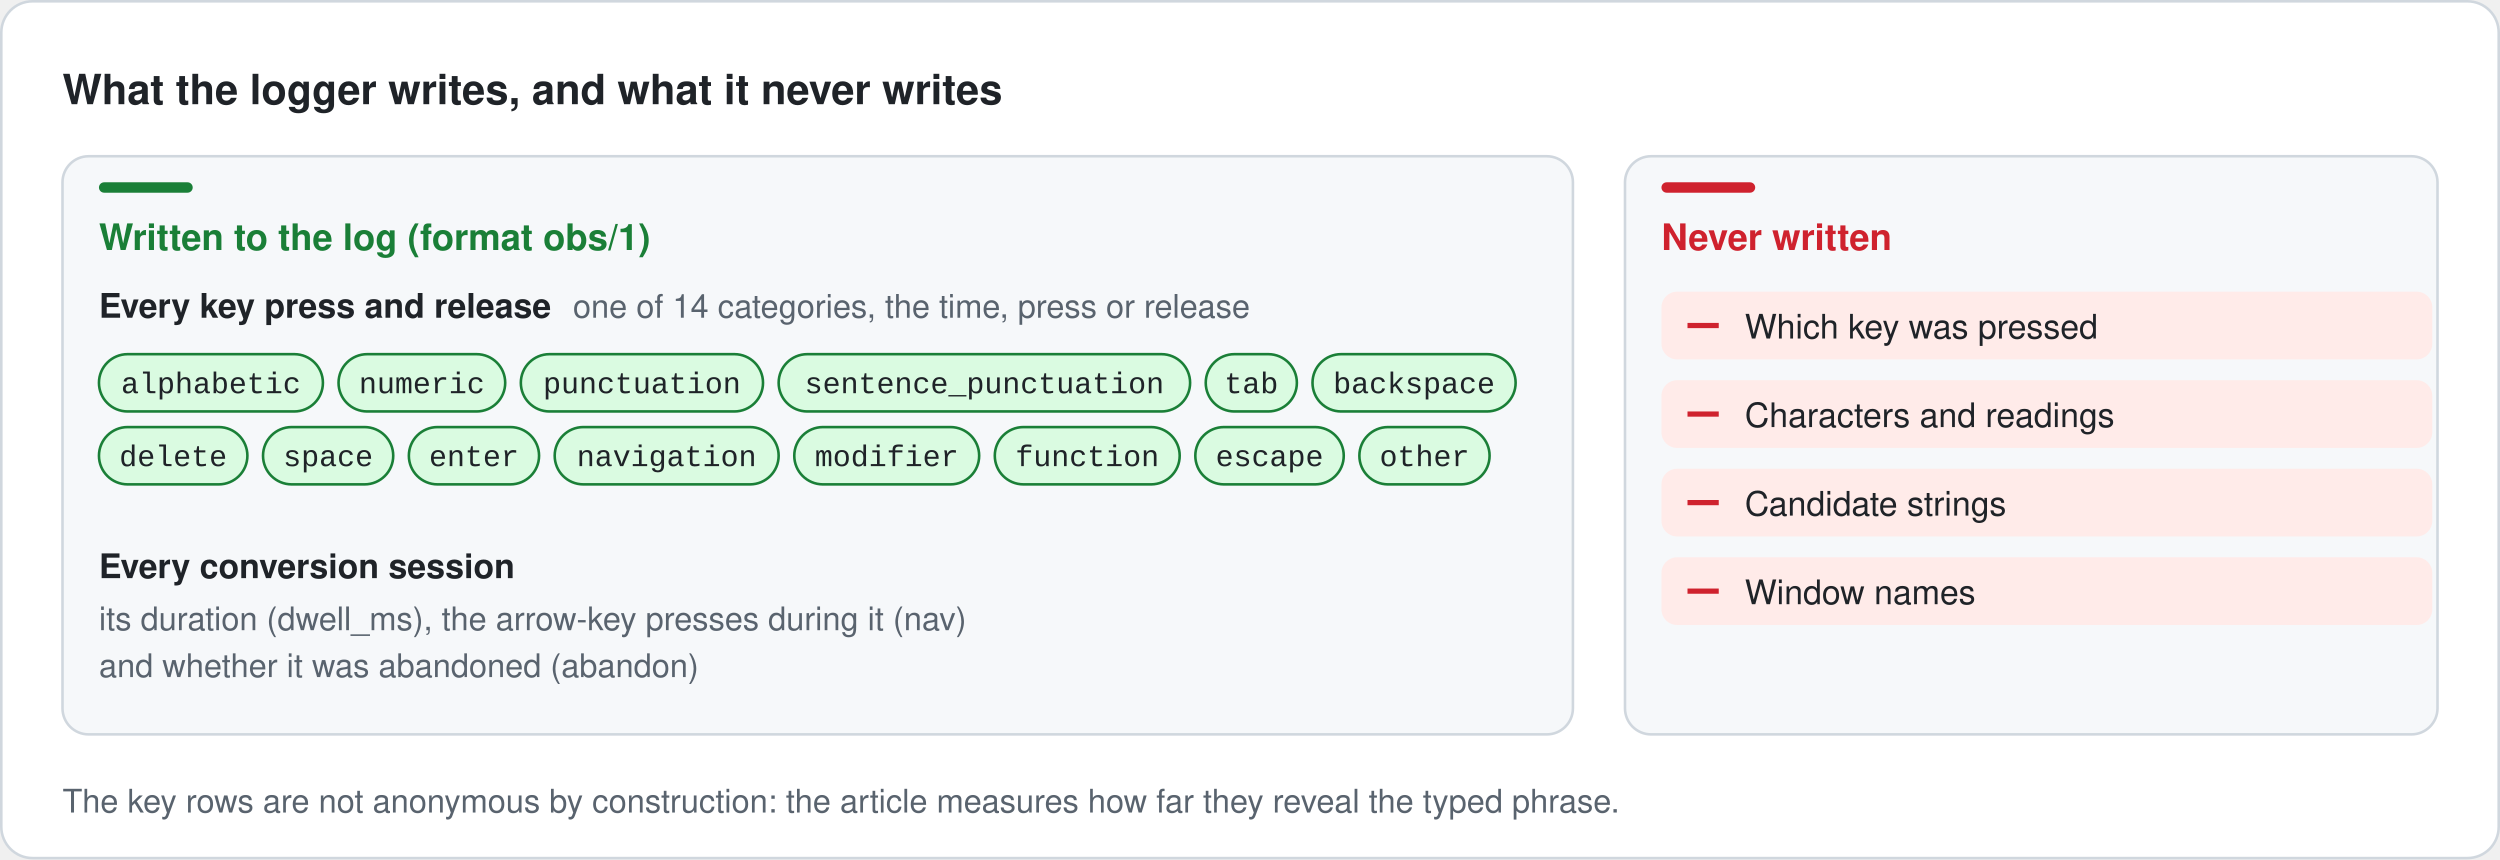
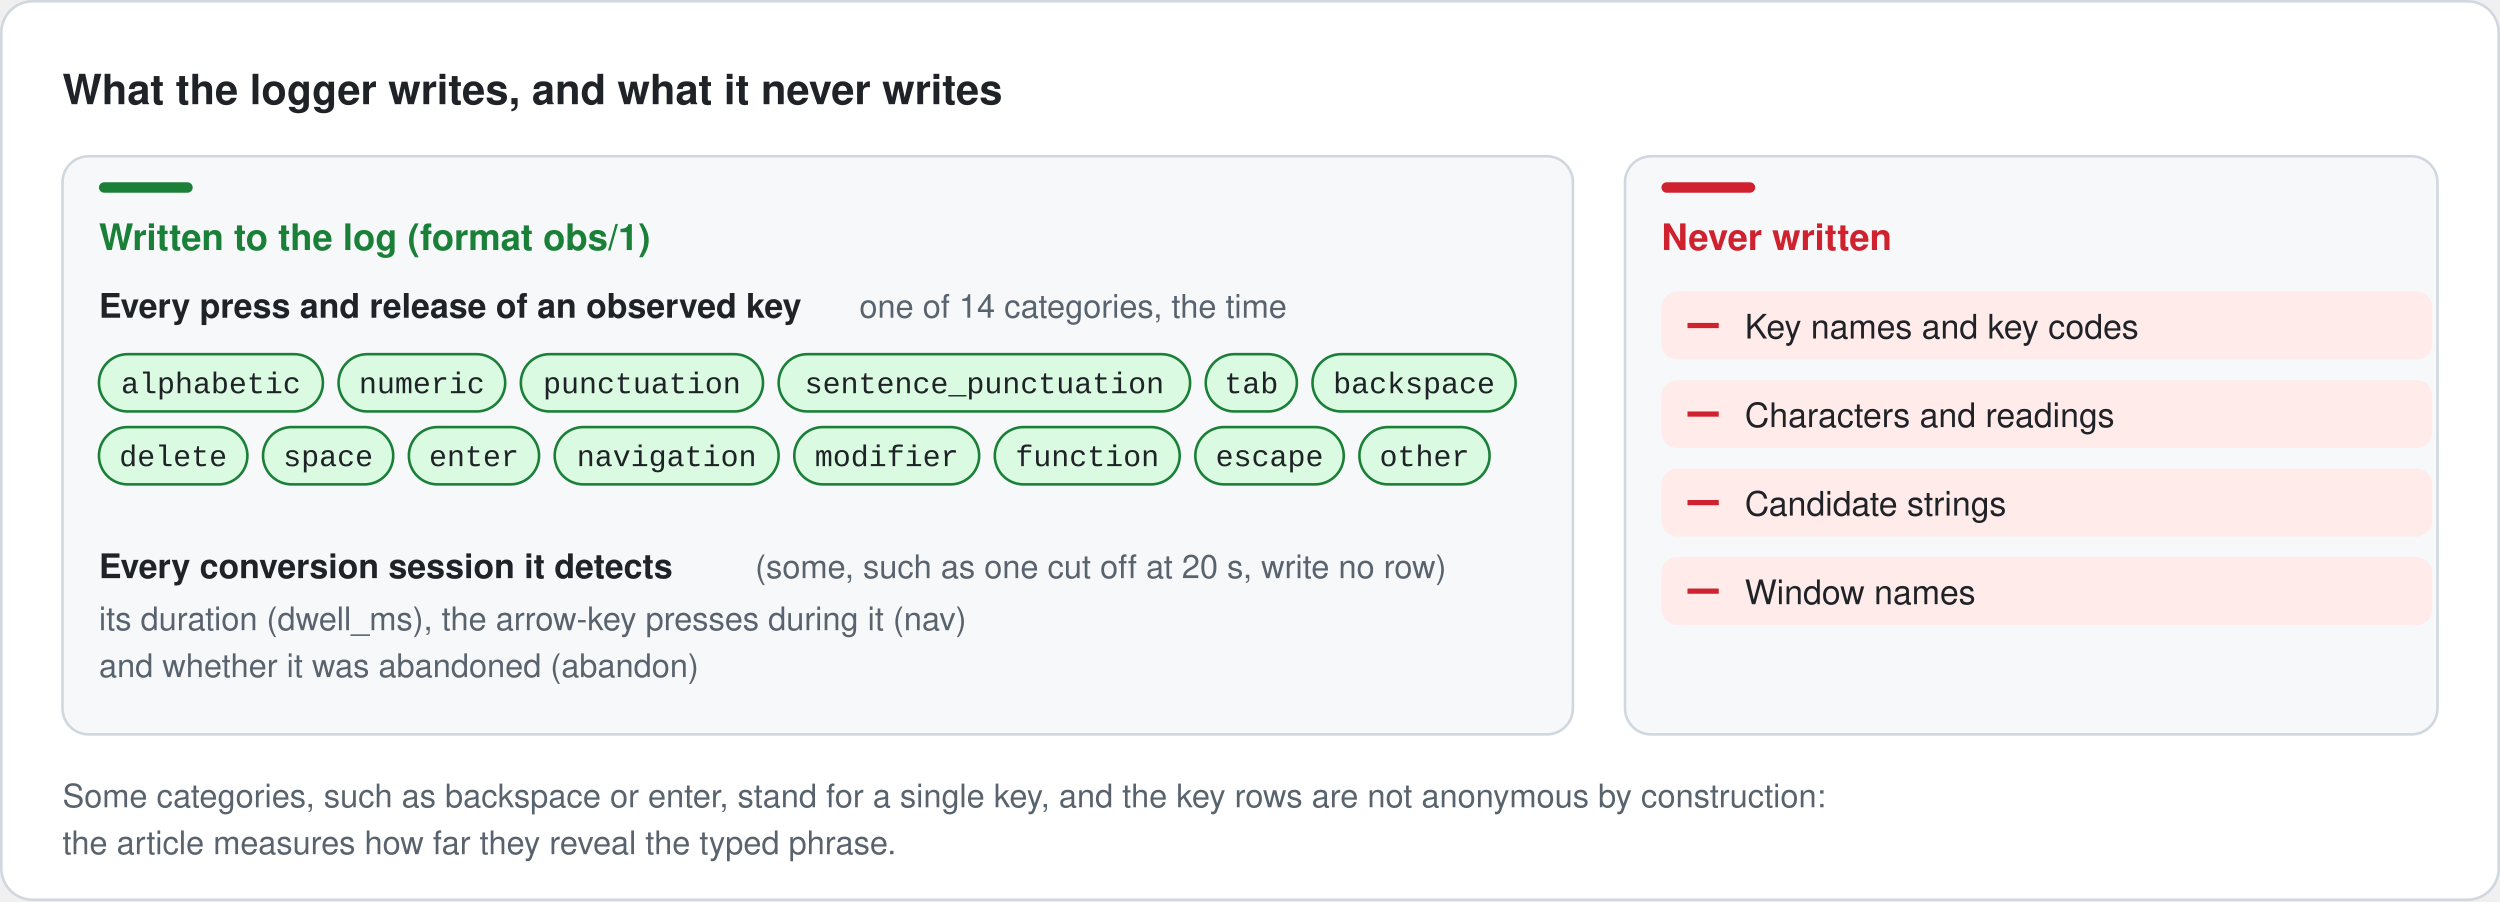
- <svg xmlns="http://www.w3.org/2000/svg" viewBox="0 0 960 330" width="960" height="330" role="img" aria-labelledby="t d">
-   <rect x="0.5" y="0.5" width="959" height="329" rx="12" fill="#ffffff" stroke="#d0d7de" />
+ <svg xmlns="http://www.w3.org/2000/svg" viewBox="0 0 960 346" width="960" height="346" role="img" aria-labelledby="t d">
+   <rect x="0.5" y="0.5" width="959" height="345" rx="12" fill="#ffffff" stroke="#d0d7de" />
  <text x="24" y="40" font-family="-apple-system, BlinkMacSystemFont, 'Segoe UI', Helvetica, Arial, sans-serif" font-size="16" fill="#1f2328" font-weight="600">What the logger writes, and what it never writes</text>
  <rect x="24" y="60" width="580" height="222" rx="10" fill="#f6f8fa" stroke="#d0d7de" />
  <rect x="38" y="70" width="36" height="4" rx="2" fill="#1a7f37" />
  <text x="38" y="96" font-family="-apple-system, BlinkMacSystemFont, 'Segoe UI', Helvetica, Arial, sans-serif" font-size="14" fill="#1a7f37" font-weight="600">Written to the log (format obs/1)</text>
-   <text x="38" y="122" font-family="-apple-system, BlinkMacSystemFont, 'Segoe UI', Helvetica, Arial, sans-serif" font-size="13" fill="#1f2328" font-weight="600">Every key press and release</text>
-   <text x="220" y="122" font-family="-apple-system, BlinkMacSystemFont, 'Segoe UI', Helvetica, Arial, sans-serif" font-size="12.5" fill="#59636e">one of 14 categories, the time, press or release</text>
+   <text x="38" y="122" font-family="-apple-system, BlinkMacSystemFont, 'Segoe UI', Helvetica, Arial, sans-serif" font-size="13" fill="#1f2328" font-weight="600">Every press and release of an observed key</text>
+   <text x="330" y="122" font-family="-apple-system, BlinkMacSystemFont, 'Segoe UI', Helvetica, Arial, sans-serif" font-size="12.5" fill="#59636e">one of 14 categories, the time</text>
  <rect x="38" y="136" width="86" height="22" rx="11" fill="#dafbe1" stroke="#1a7f37" />
  <text x="81.0" y="151" font-family="ui-monospace, SFMono-Regular, Menlo, Consolas, 'Liberation Mono', monospace" font-size="11.5" fill="#1f2328" text-anchor="middle">alphabetic</text>
  <rect x="130" y="136" width="64" height="22" rx="11" fill="#dafbe1" stroke="#1a7f37" />
  <text x="162.0" y="151" font-family="ui-monospace, SFMono-Regular, Menlo, Consolas, 'Liberation Mono', monospace" font-size="11.5" fill="#1f2328" text-anchor="middle">numeric</text>
  <rect x="200" y="136" width="93" height="22" rx="11" fill="#dafbe1" stroke="#1a7f37" />
  <text x="246.5" y="151" font-family="ui-monospace, SFMono-Regular, Menlo, Consolas, 'Liberation Mono', monospace" font-size="11.5" fill="#1f2328" text-anchor="middle">punctuation</text>
  <rect x="299" y="136" width="158" height="22" rx="11" fill="#dafbe1" stroke="#1a7f37" />
  <text x="378.0" y="151" font-family="ui-monospace, SFMono-Regular, Menlo, Consolas, 'Liberation Mono', monospace" font-size="11.5" fill="#1f2328" text-anchor="middle">sentence_punctuation</text>
  <rect x="463" y="136" width="35" height="22" rx="11" fill="#dafbe1" stroke="#1a7f37" />
  <text x="480.5" y="151" font-family="ui-monospace, SFMono-Regular, Menlo, Consolas, 'Liberation Mono', monospace" font-size="11.5" fill="#1f2328" text-anchor="middle">tab</text>
  <rect x="504" y="136" width="78" height="22" rx="11" fill="#dafbe1" stroke="#1a7f37" />
  <text x="543.0" y="151" font-family="ui-monospace, SFMono-Regular, Menlo, Consolas, 'Liberation Mono', monospace" font-size="11.5" fill="#1f2328" text-anchor="middle">backspace</text>
  <rect x="38" y="164" width="57" height="22" rx="11" fill="#dafbe1" stroke="#1a7f37" />
  <text x="66.5" y="179" font-family="ui-monospace, SFMono-Regular, Menlo, Consolas, 'Liberation Mono', monospace" font-size="11.5" fill="#1f2328" text-anchor="middle">delete</text>
  <rect x="101" y="164" width="50" height="22" rx="11" fill="#dafbe1" stroke="#1a7f37" />
  <text x="126.0" y="179" font-family="ui-monospace, SFMono-Regular, Menlo, Consolas, 'Liberation Mono', monospace" font-size="11.5" fill="#1f2328" text-anchor="middle">space</text>
  <rect x="157" y="164" width="50" height="22" rx="11" fill="#dafbe1" stroke="#1a7f37" />
  <text x="182.0" y="179" font-family="ui-monospace, SFMono-Regular, Menlo, Consolas, 'Liberation Mono', monospace" font-size="11.5" fill="#1f2328" text-anchor="middle">enter</text>
  <rect x="213" y="164" width="86" height="22" rx="11" fill="#dafbe1" stroke="#1a7f37" />
  <text x="256.0" y="179" font-family="ui-monospace, SFMono-Regular, Menlo, Consolas, 'Liberation Mono', monospace" font-size="11.5" fill="#1f2328" text-anchor="middle">navigation</text>
  <rect x="305" y="164" width="71" height="22" rx="11" fill="#dafbe1" stroke="#1a7f37" />
  <text x="340.5" y="179" font-family="ui-monospace, SFMono-Regular, Menlo, Consolas, 'Liberation Mono', monospace" font-size="11.5" fill="#1f2328" text-anchor="middle">modifier</text>
  <rect x="382" y="164" width="71" height="22" rx="11" fill="#dafbe1" stroke="#1a7f37" />
  <text x="417.5" y="179" font-family="ui-monospace, SFMono-Regular, Menlo, Consolas, 'Liberation Mono', monospace" font-size="11.5" fill="#1f2328" text-anchor="middle">function</text>
  <rect x="459" y="164" width="57" height="22" rx="11" fill="#dafbe1" stroke="#1a7f37" />
  <text x="487.5" y="179" font-family="ui-monospace, SFMono-Regular, Menlo, Consolas, 'Liberation Mono', monospace" font-size="11.5" fill="#1f2328" text-anchor="middle">escape</text>
  <rect x="522" y="164" width="50" height="22" rx="11" fill="#dafbe1" stroke="#1a7f37" />
  <text x="547.0" y="179" font-family="ui-monospace, SFMono-Regular, Menlo, Consolas, 'Liberation Mono', monospace" font-size="11.5" fill="#1f2328" text-anchor="middle">other</text>
-   <text x="38" y="222" font-family="-apple-system, BlinkMacSystemFont, 'Segoe UI', Helvetica, Arial, sans-serif" font-size="13" fill="#1f2328" font-weight="600">Every conversion session</text>
+   <text x="38" y="222" font-family="-apple-system, BlinkMacSystemFont, 'Segoe UI', Helvetica, Arial, sans-serif" font-size="13" fill="#1f2328" font-weight="600">Every conversion session it detects</text>
+   <text x="290" y="222" font-family="-apple-system, BlinkMacSystemFont, 'Segoe UI', Helvetica, Arial, sans-serif" font-size="12.5" fill="#59636e">(some, such as one cut off at 20 s, write no row)</text>
  <text x="38" y="242" font-family="-apple-system, BlinkMacSystemFont, 'Segoe UI', Helvetica, Arial, sans-serif" font-size="12.5" fill="#59636e">its duration (dwell_ms), the arrow-key presses during it (nav)</text>
  <text x="38" y="260" font-family="-apple-system, BlinkMacSystemFont, 'Segoe UI', Helvetica, Arial, sans-serif" font-size="12.5" fill="#59636e">and whether it was abandoned (abandon)</text>
  <rect x="624" y="60" width="312" height="222" rx="10" fill="#f6f8fa" stroke="#d0d7de" />
  <rect x="638" y="70" width="36" height="4" rx="2" fill="#cf222e" />
  <text x="638" y="96" font-family="-apple-system, BlinkMacSystemFont, 'Segoe UI', Helvetica, Arial, sans-serif" font-size="14" fill="#cf222e" font-weight="600">Never written</text>
  <rect x="638" y="112" width="296" height="26" rx="6" fill="#ffebe9" />
  <line x1="648" y1="125" x2="660" y2="125" stroke="#cf222e" stroke-width="2" />
-   <text x="670" y="130" font-family="-apple-system, BlinkMacSystemFont, 'Segoe UI', Helvetica, Arial, sans-serif" font-size="13" fill="#1f2328">Which key was pressed</text>
+   <text x="670" y="130" font-family="-apple-system, BlinkMacSystemFont, 'Segoe UI', Helvetica, Arial, sans-serif" font-size="13" fill="#1f2328">Key names and key codes</text>
  <rect x="638" y="146" width="296" height="26" rx="6" fill="#ffebe9" />
  <line x1="648" y1="159" x2="660" y2="159" stroke="#cf222e" stroke-width="2" />
  <text x="670" y="164" font-family="-apple-system, BlinkMacSystemFont, 'Segoe UI', Helvetica, Arial, sans-serif" font-size="13" fill="#1f2328">Characters and readings</text>
  <rect x="638" y="180" width="296" height="26" rx="6" fill="#ffebe9" />
  <line x1="648" y1="193" x2="660" y2="193" stroke="#cf222e" stroke-width="2" />
  <text x="670" y="198" font-family="-apple-system, BlinkMacSystemFont, 'Segoe UI', Helvetica, Arial, sans-serif" font-size="13" fill="#1f2328">Candidate strings</text>
  <rect x="638" y="214" width="296" height="26" rx="6" fill="#ffebe9" />
  <line x1="648" y1="227" x2="660" y2="227" stroke="#cf222e" stroke-width="2" />
  <text x="670" y="232" font-family="-apple-system, BlinkMacSystemFont, 'Segoe UI', Helvetica, Arial, sans-serif" font-size="13" fill="#1f2328">Window names</text>
-   <text x="24" y="312" font-family="-apple-system, BlinkMacSystemFont, 'Segoe UI', Helvetica, Arial, sans-serif" font-size="12.5" fill="#59636e">The key rows are not anonymous by construction: the article measures how far they reveal the typed phrase.</text>
+   <text x="24" y="310" font-family="-apple-system, BlinkMacSystemFont, 'Segoe UI', Helvetica, Arial, sans-serif" font-size="12.5" fill="#59636e">Some categories, such as backspace or enter, stand for a single key, and the key rows are not anonymous by construction:</text>
+   <text x="24" y="328" font-family="-apple-system, BlinkMacSystemFont, 'Segoe UI', Helvetica, Arial, sans-serif" font-size="12.5" fill="#59636e">the article measures how far they reveal the typed phrase.</text>
</svg>
